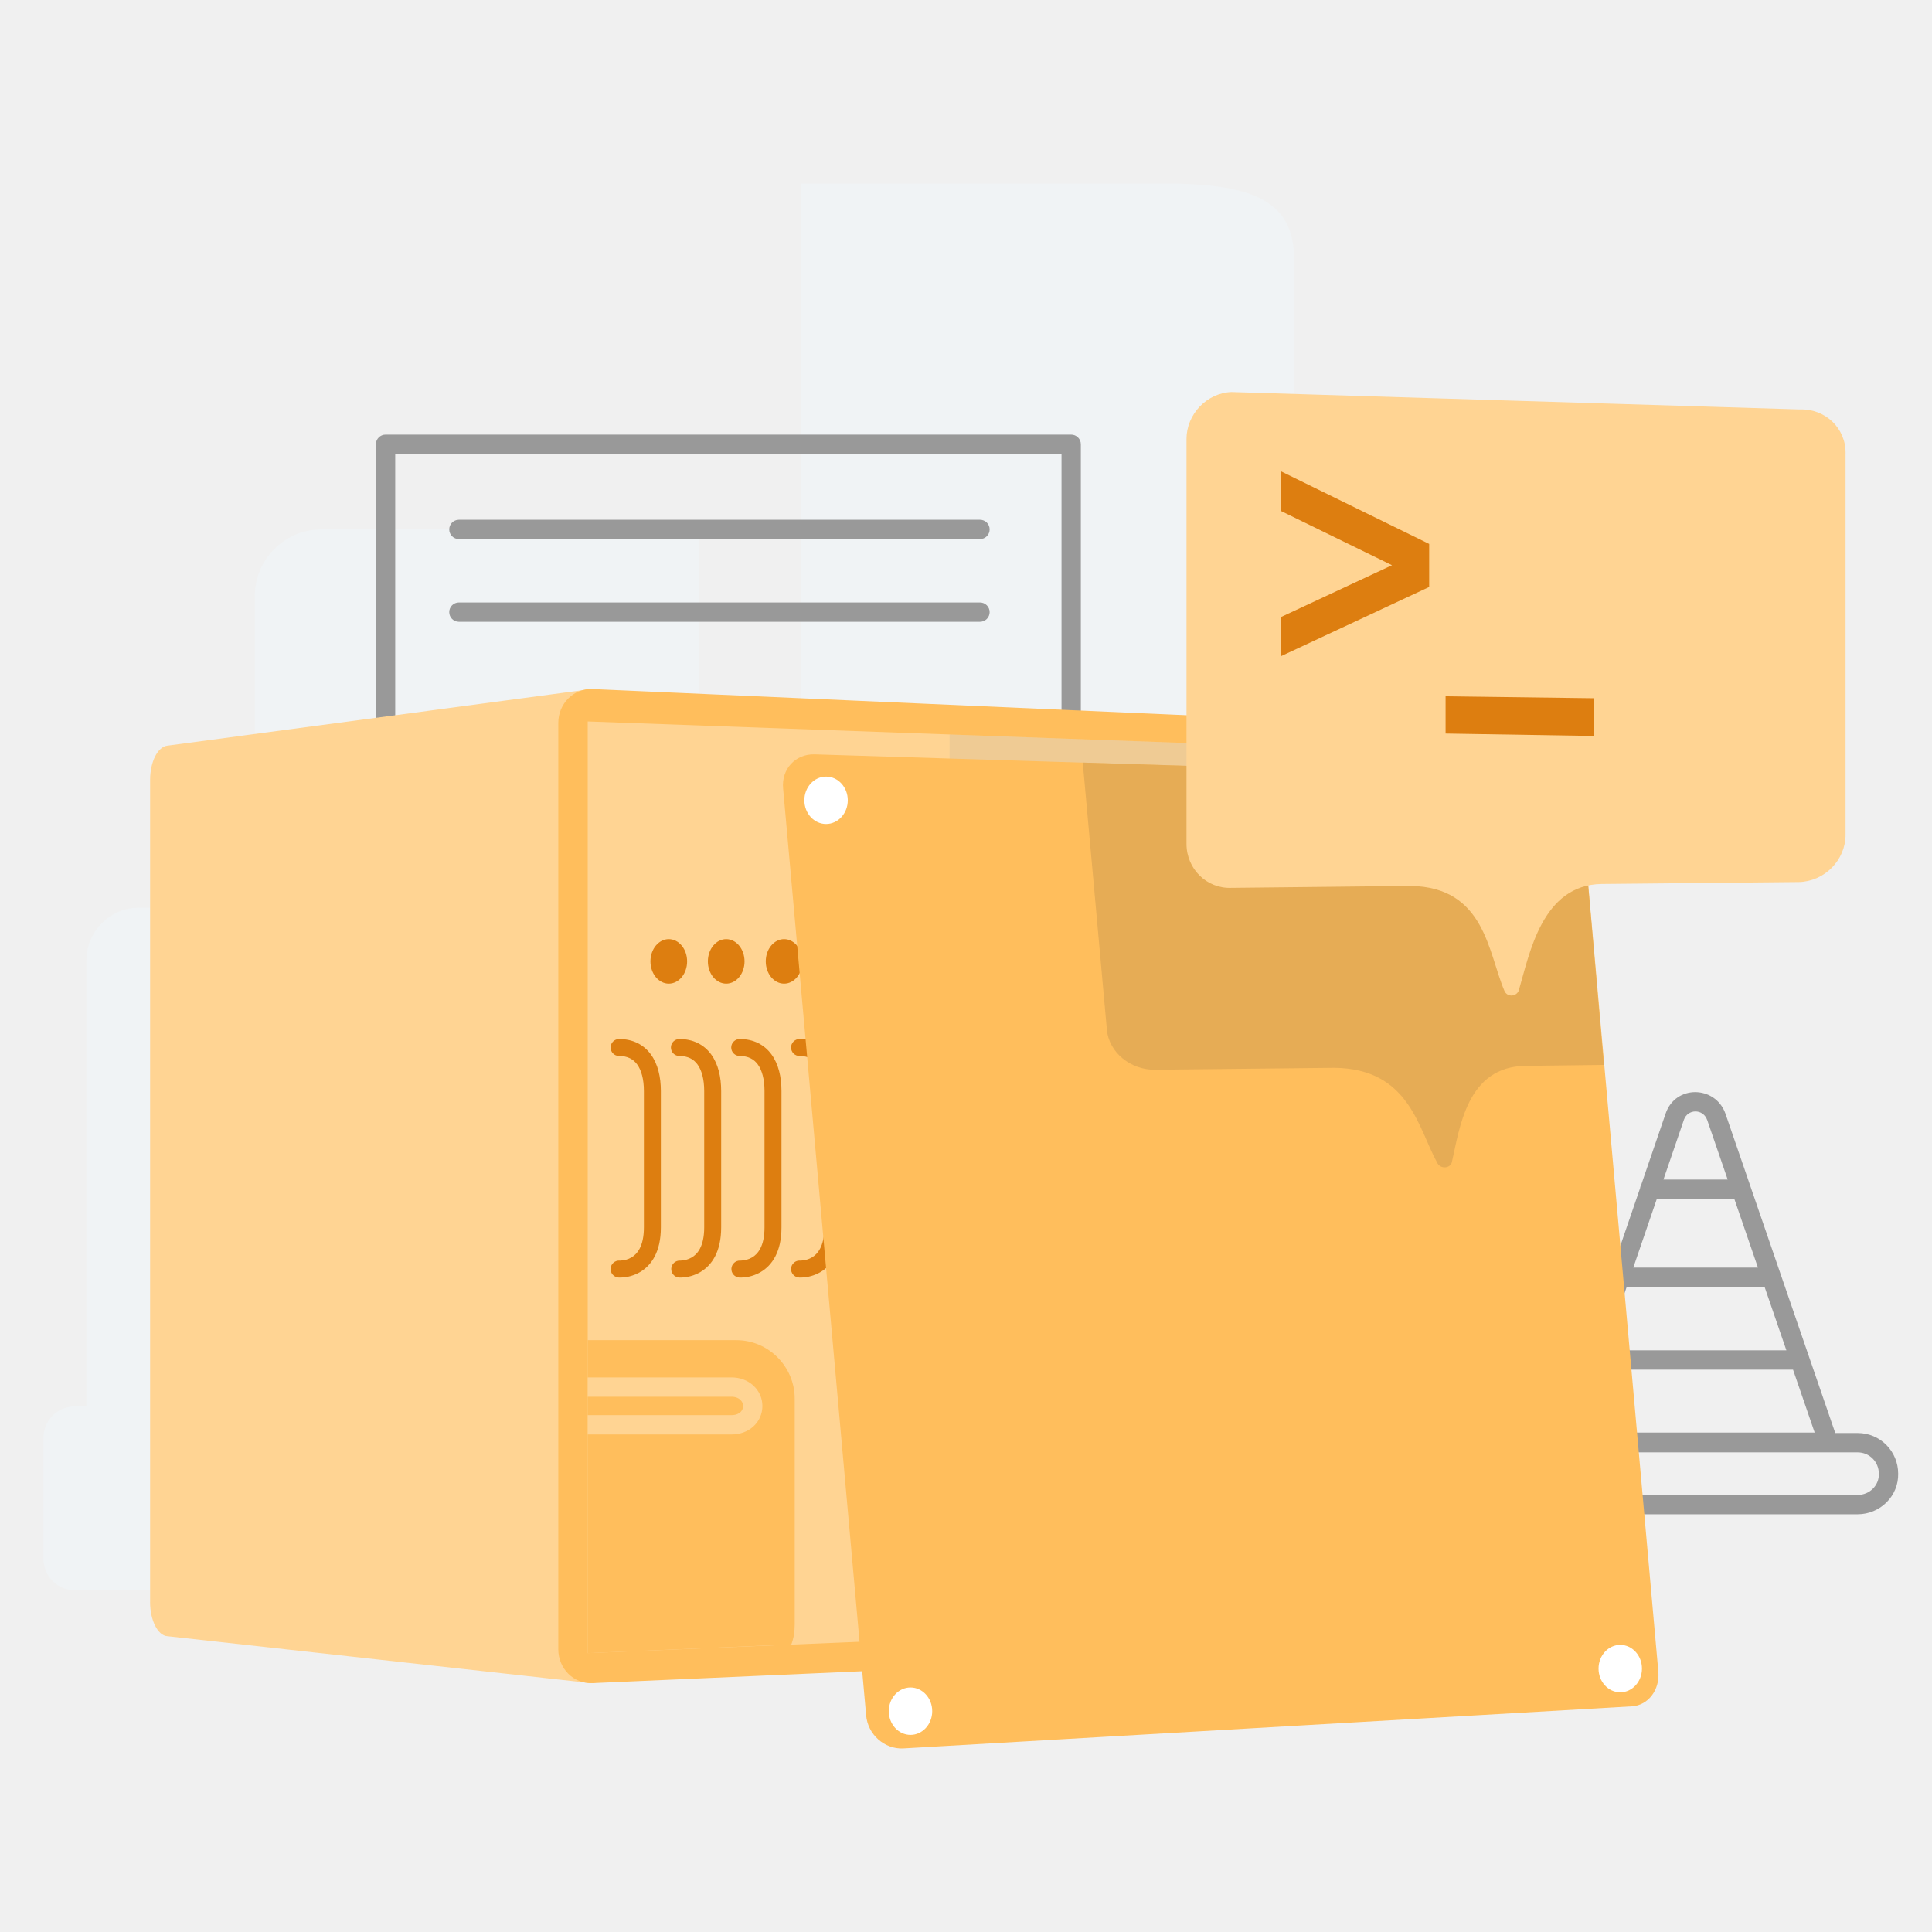
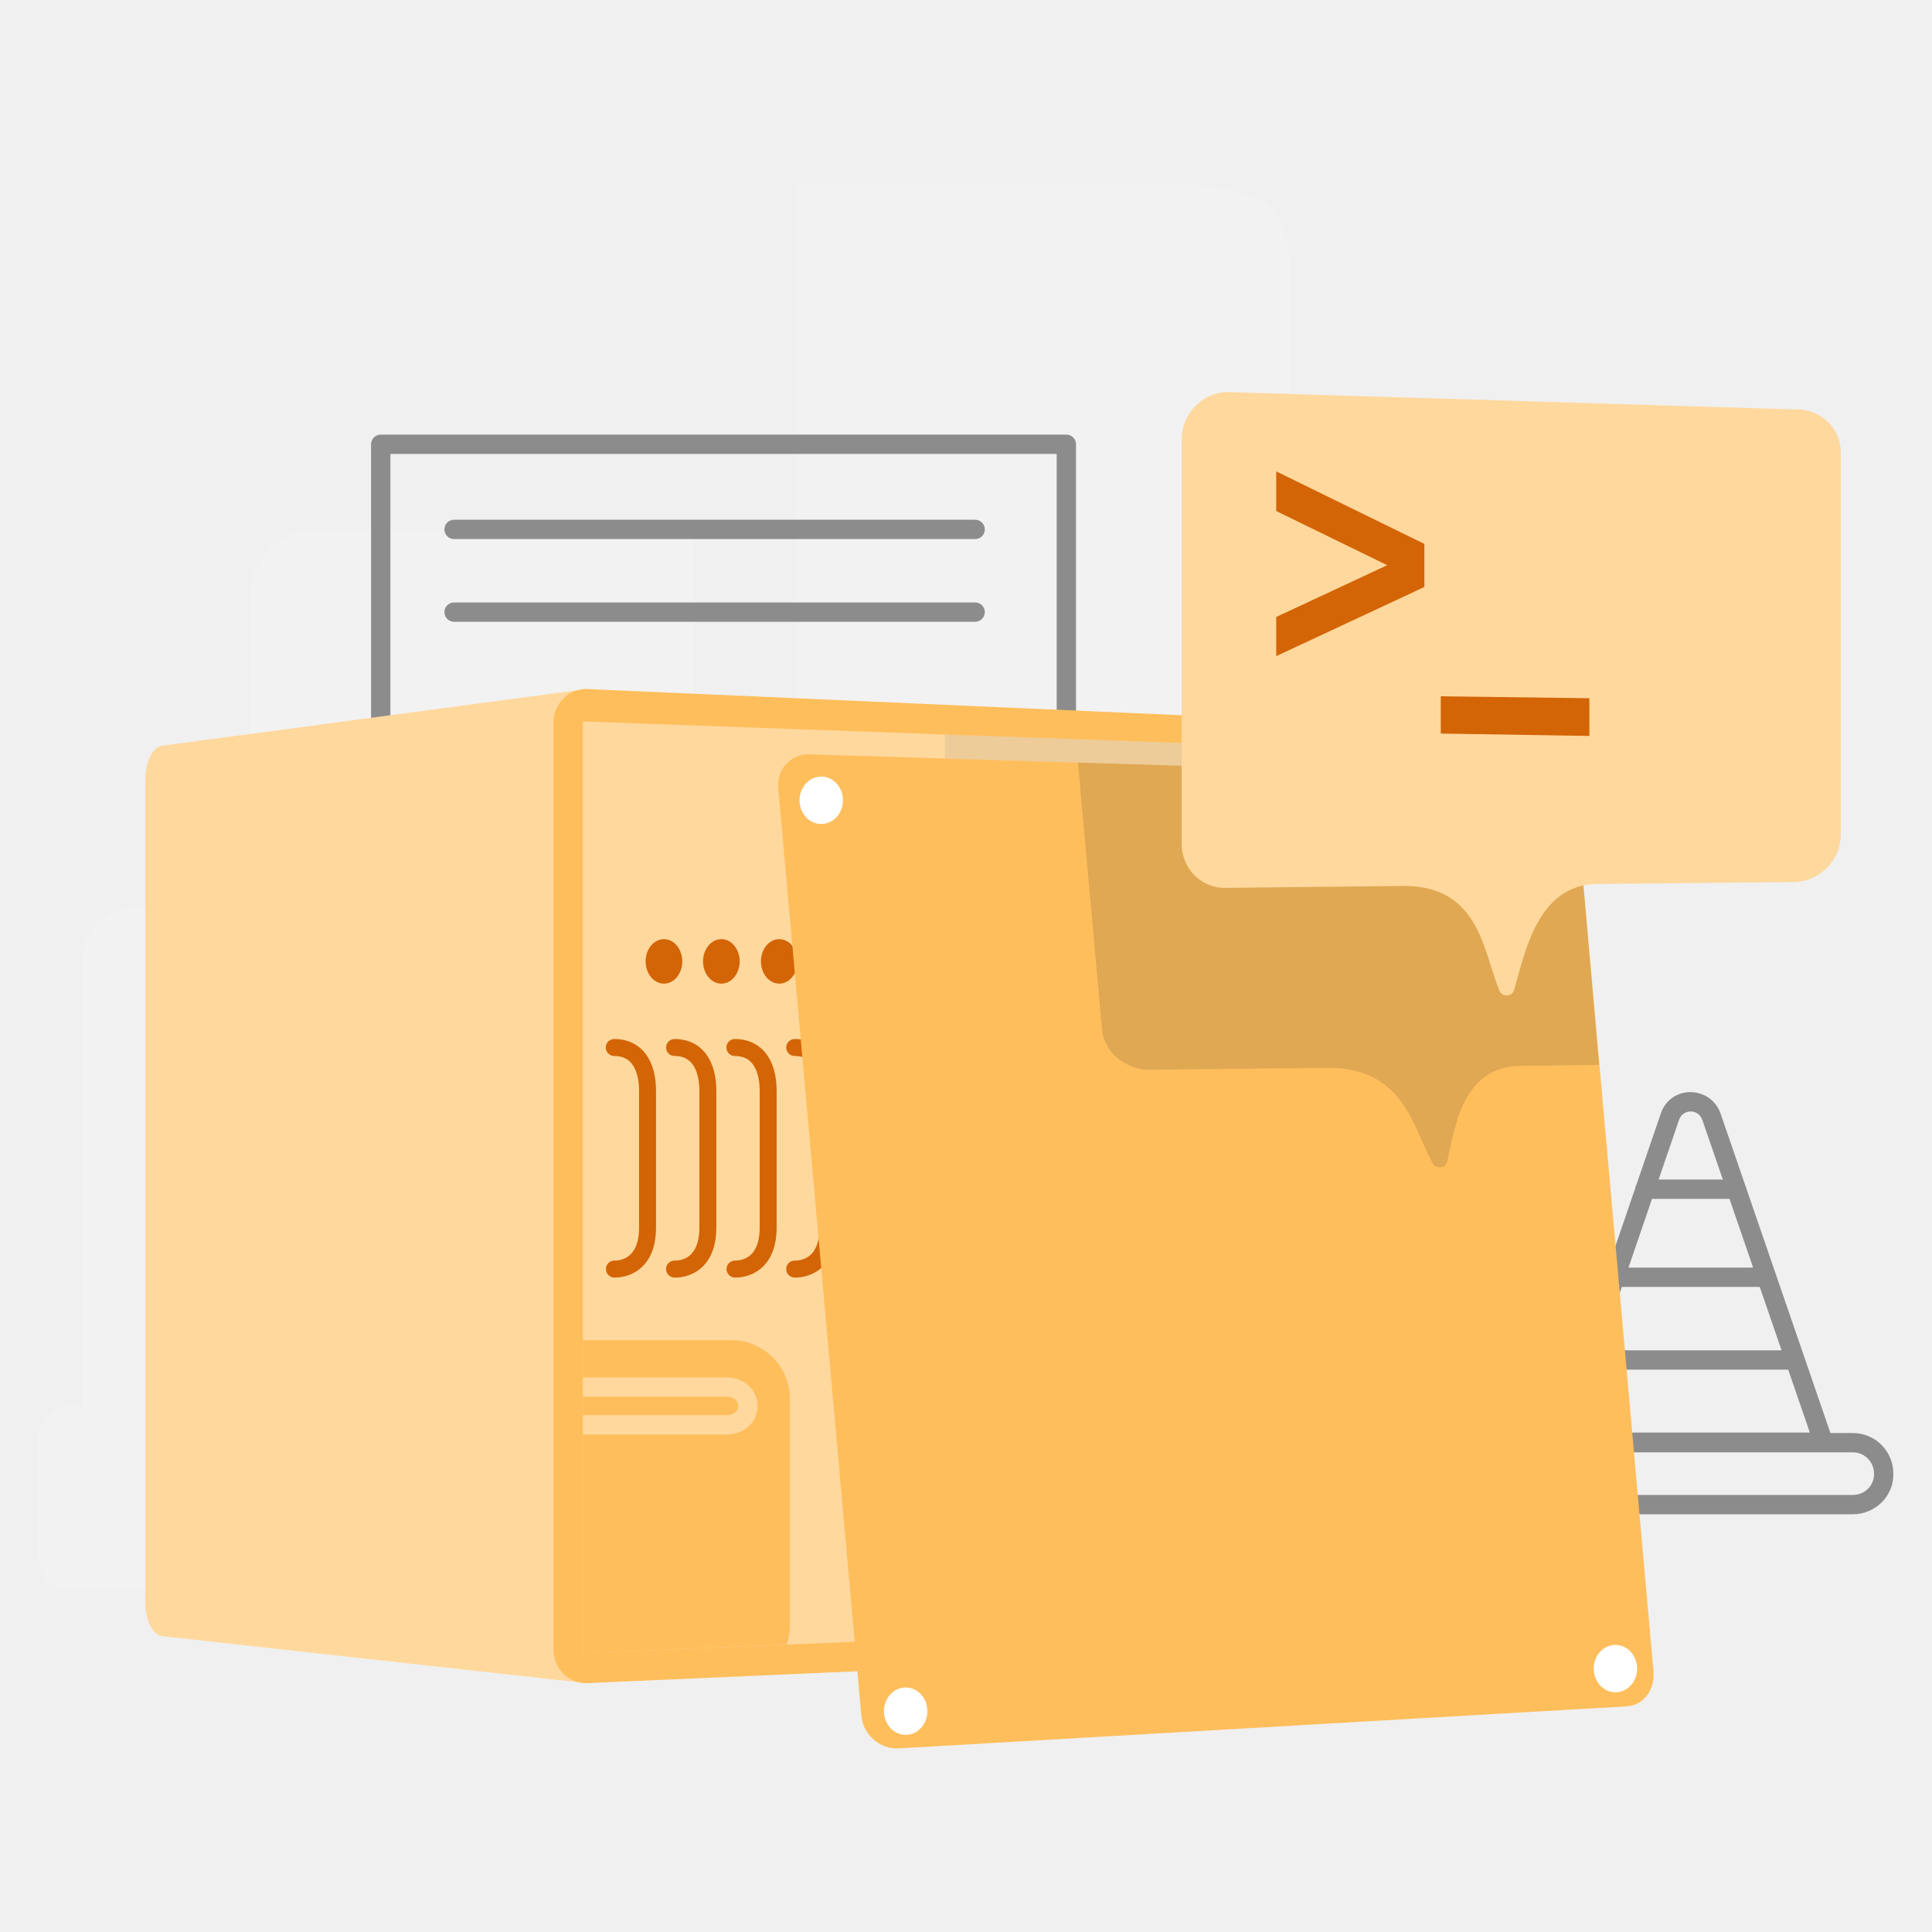
<svg xmlns="http://www.w3.org/2000/svg" width="400" height="400" fill="none" viewBox="0 0 400 400">
-   <path fill="#F0F3F5" d="M241.256 38h-75.421v127.894h-21.178v-56.285H66.54c-7.593 0-13.786 6.209-13.786 13.821v64.498H28.779c-5.994 0-10.888 4.907-10.888 10.916v92.341h-2.398A6.49 6.49 0 0 0 9 297.695v25.038a6.49 6.49 0 0 0 6.493 6.51h240.148l2.097-7.412 10.19-71.508v-196.6c0-11.617-7.692-15.723-26.672-15.723" />
-   <path fill="#999" d="M390.997 305.103h-2l.001.057zm-6.393 4.41a2 2 0 0 0 0 4zm-60.936-10.918-1.892-.648a2 2 0 0 0 .265 1.81c.375.526.981.838 1.627.838zm54.842 0v2a2 2 0 0 0 1.892-2.651zm-23.175-67.403 1.891-.65-.012-.035zm-13.785 13.023a2 2 0 1 0 0 4zm18.68 4a2 2 0 0 0 0-4zm-25.074 14.228a2 2 0 1 0 0 4zm31.567 4a2 2 0 0 0 0-4zm-37.46 13.126a2 2 0 1 0 0 4zm43.254 4a2 2 0 0 0 0-4zM79.825 91.981v-2a2 2 0 0 0-2 2zm141.951 0h2a2 2 0 0 0-2-2zm0 116.577v2a2 2 0 0 0 2-2zm-141.951 0h-2a2 2 0 0 0 2 2zm15.184-100.949a2 2 0 1 0 0 4zm107.887 4a2 2 0 0 0 0-4zM95.009 124.733a2 2 0 0 0 0 4zm107.886 4a2 2 0 1 0 0-4zm181.709 180.78h-67.329v4h67.329zm-67.329 0c-2.467 0-4.393-1.984-4.393-4.41h-4c0 4.584 3.667 8.41 8.393 8.41zm-4.393-4.41a4.38 4.38 0 0 1 4.393-4.41v-4a8.38 8.38 0 0 0-8.393 8.41zm4.393-4.41h67.329v-4h-67.329zm67.329 0c2.467 0 4.393 1.984 4.393 4.41h4c0-4.585-3.667-8.41-8.393-8.41zm4.394 4.467c.067 2.329-1.875 4.353-4.394 4.353v4c4.673 0 8.526-3.786 8.393-8.467zm-44.146-74.616-23.076 67.403 3.784 1.295 23.076-67.402zm-21.184 70.051h54.842v-4h-54.842zm56.734-2.651-23.176-67.402-3.783 1.3 23.176 67.403zm-23.188-67.437c-2.116-5.798-10.329-5.934-12.363.04l3.786 1.29c.762-2.238 3.938-2.374 4.819.041zm-15.664 17.708h18.68v-4h-18.68zm18.68-4h-18.68v4h18.68zm-25.074 22.228h31.567v-4h-31.567zm31.567-4h-31.567v4h31.567zm-37.46 21.126h43.254v-4h-43.254zm43.254-4h-43.254v4h43.254zM79.825 93.981h141.951v-4H79.825zm139.951-2v116.577h4V91.981zm2 114.577H79.825v4h141.951zm-139.951 2V91.981h-4v116.577zm13.184-96.949h107.887v-4H95.009zm107.887-4H95.009v4h107.887zM95.009 128.733h107.886v-4H95.009zm107.886-4H95.009v4h107.886z" />
-   <path fill="#FFD493" d="m34.674 338.758 87.707 9.715c2.298.2 4.096-3.005 4.096-7.011V149.671c0-4.006-1.798-7.211-4.096-7.011l-87.707 11.718c-1.998.2-3.597 3.305-3.597 7.111v170.259c0 3.705 1.599 6.91 3.597 7.01" />
-   <path fill="#FFBE5C" d="m274.821 341.763-152.14 6.71c-3.896.2-7.093-3.005-7.093-7.011V149.671c0-4.006 3.197-7.211 7.093-7.011l152.14 6.71c3.396.201 6.193 3.305 6.193 7.111v178.271c0 3.706-2.797 6.911-6.193 7.011" />
-   <path fill="#FFD493" d="M121.682 149.369v192.893l152.939-6.409V154.878z" />
-   <path fill="#999" d="m196.603 339.156 78.017-3.305V154.876l-78.017-2.804z" opacity=".16" />
-   <path fill="#FFBE5C" d="M152.449 277.466h-30.768v64.798l42.156-1.803c.499-1.302.699-2.704.699-4.106v-46.771c0-6.61-5.394-12.118-12.087-12.118" />
-   <path fill="#DD7E10" d="M138.464 203.652c2.096 0 3.796-2.063 3.796-4.607s-1.7-4.607-3.796-4.607-3.796 2.062-3.796 4.607c0 2.544 1.699 4.607 3.796 4.607m11.888 0c2.096 0 3.796-2.063 3.796-4.607s-1.7-4.607-3.796-4.607-3.796 2.062-3.796 4.607c0 2.544 1.699 4.607 3.796 4.607m11.987 0c2.097 0 3.796-2.063 3.796-4.607s-1.699-4.607-3.796-4.607-3.796 2.062-3.796 4.607c0 2.544 1.7 4.607 3.796 4.607m-34.165 11.465a1.756 1.756 0 1 0 0 3.513zm.128 45.874a1.756 1.756 0 0 0-.255 3.504zm12.359-45.874a1.756 1.756 0 1 0 0 3.513zm.128 45.874a1.758 1.758 0 0 0-.255 3.504zm12.359-45.874a1.756 1.756 0 1 0 0 3.513zm.127 45.874a1.757 1.757 0 0 0-.254 3.504zm12.261-45.874a1.756 1.756 0 1 0 0 3.513zm.127 45.874a1.756 1.756 0 0 0-.255 3.504zm-37.489-42.361c1.776 0 2.954.664 3.75 1.756.852 1.17 1.387 3.01 1.387 5.501h3.513c0-2.917-.615-5.584-2.06-7.569-1.502-2.062-3.77-3.201-6.59-3.201zm5.137 7.257v28.243h3.513v-28.243zm0 28.243c0 4.038-1.478 5.561-2.581 6.21a4.84 4.84 0 0 1-2.298.651h-.13l-.018-.001h.004l.006.001h.006c.001 0 .002 0-.126 1.752-.127 1.752-.126 1.752-.125 1.752h.003l.005.001.013.001.034.001.098.004q.118.005.307.001a8.36 8.36 0 0 0 4.003-1.135c2.343-1.379 4.312-4.163 4.312-9.238zm7.35-35.5c1.776 0 2.954.664 3.75 1.756.852 1.17 1.387 3.01 1.387 5.501h3.513c0-2.917-.615-5.584-2.06-7.569-1.502-2.062-3.77-3.201-6.59-3.201zm5.137 7.257v28.243h3.513v-28.243zm0 28.243c0 4.038-1.478 5.561-2.581 6.21a4.84 4.84 0 0 1-2.298.651h-.13l-.018-.001h.004l.006.001h.005c.002 0 .003 0-.125 1.752-.127 1.752-.126 1.752-.125 1.752h.003l.005.001.013.001.034.001.098.004q.117.005.307.001a8.36 8.36 0 0 0 4.003-1.135c2.343-1.379 4.312-4.163 4.312-9.238zm7.35-35.5c1.776 0 2.954.664 3.75 1.756.852 1.17 1.386 3.01 1.386 5.501h3.513c0-2.917-.614-5.584-2.059-7.569-1.502-2.062-3.77-3.201-6.59-3.201zm5.136 7.257v28.243h3.513v-28.243zm0 28.243c0 4.038-1.477 5.561-2.58 6.21a4.84 4.84 0 0 1-2.298.651h-.13l-.018-.001h.004l.006.001h.005c.001 0 .002 0-.125 1.752s-.126 1.752-.125 1.752h.003l.005.001.013.001.034.001.097.004q.118.005.308.001a8.35 8.35 0 0 0 4.002-1.135c2.344-1.379 4.312-4.163 4.312-9.238zm7.252-35.5c1.775 0 2.954.664 3.749 1.756.853 1.17 1.387 3.01 1.387 5.501h3.513c0-2.917-.615-5.584-2.06-7.569-1.502-2.062-3.77-3.201-6.589-3.201zm5.136 7.257v28.243h3.513v-28.243zm0 28.243c0 4.038-1.478 5.561-2.581 6.21a4.8 4.8 0 0 1-1.735.601 5 5 0 0 1-.563.05h-.13l-.018-.001h.005l.005.001h.006c.001 0 .002 0-.125 1.752-.128 1.752-.127 1.752-.125 1.752h.002l.006.001.013.001.033.001.098.004q.118.005.307.001a8.36 8.36 0 0 0 4.003-1.135c2.343-1.379 4.312-4.163 4.312-9.238z" />
-   <path fill="#FFBE5C" d="m337.854 353.278-150.842 8.713c-3.896.2-7.392-2.905-7.692-6.911l-17.181-191.791c-.4-4.006 2.497-7.211 6.493-7.111l152.04 4.707c3.396.1 6.493 3.205 6.793 7.011l15.883 178.271c.3 3.705-2.098 6.91-5.494 7.111" />
-   <path fill="#fff" d="M171.029 170.6c2.483 0 4.495-2.197 4.495-4.908 0-2.71-2.012-4.907-4.495-4.907s-4.495 2.197-4.495 4.907 2.012 4.908 4.495 4.908" />
-   <path fill="#FFD493" d="M319.973 174.304c2.482 0 4.495-2.197 4.495-4.907s-2.013-4.908-4.495-4.908-4.495 2.197-4.495 4.908c0 2.71 2.012 4.907 4.495 4.907" />
-   <path fill="#fff" d="M188.51 359.187c2.483 0 4.496-2.198 4.496-4.908s-2.013-4.907-4.496-4.907c-2.482 0-4.495 2.197-4.495 4.907s2.013 4.908 4.495 4.908m146.946-8.814c2.483 0 4.496-2.197 4.496-4.907s-2.013-4.908-4.496-4.908c-2.482 0-4.495 2.197-4.495 4.908 0 2.71 2.013 4.907 4.495 4.907" />
-   <path fill="#DCA553" fill-opacity=".7" d="M327.465 167.896c-.3-3.706-3.397-6.911-6.793-7.011l-96.499-3.004 4.995 55.284c.4 4.707 4.895 8.412 10.089 8.312l37.061-.4c15.484.2 17.282 12.519 21.278 19.73.699 1.302 2.697 1.101 2.997-.201 1.598-6.81 2.997-19.83 15.284-19.93l16.183-.2z" />
-   <path stroke="#FFD493" stroke-linejoin="round" stroke-width="4" d="M121.682 287.179h29.768c2.597 0 4.396 1.803 4.396 3.906 0 2.203-1.799 3.906-4.396 3.906h-29.768" />
-   <path fill="#FFD493" d="m372.617 84.773-117.676-3.606c-5.095.2-9.29 4.607-9.29 9.715v83.827c0 5.208 4.195 9.315 9.29 9.114l37.061-.4c15.483.2 16.083 13.821 19.479 21.733.6 1.402 2.598 1.202 2.997-.201 2.198-7.511 4.795-21.733 17.082-21.933l40.857-.401c5.295-.1 9.69-4.506 9.69-9.814v-78.92c.1-5.208-4.196-9.315-9.49-9.114" />
-   <path fill="#DD7E10" fill-rule="evenodd" d="m288.206 117.02-22.976 10.716v8.113l30.668-14.322v-8.914L265.23 97.591v8.212zm41.856 27.542-30.768-.401v7.712l30.768.501z" clip-rule="evenodd" />
+   <path fill="#F2F2F2" d="M240.256 38h-75.421v127.894h-21.178v-56.285H65.54c-7.593 0-13.786 6.209-13.786 13.821v64.498H27.779c-5.994 0-10.888 4.907-10.888 10.916v92.341h-2.398A6.49 6.49 0 0 0 8 297.695v25.038a6.49 6.49 0 0 0 6.493 6.51h240.148l2.097-7.412 10.19-71.508v-196.6c0-11.617-7.692-15.723-26.672-15.723" />
+   <path fill="#8C8C8C" fill-rule="evenodd" d="M76.825 91.98a2 2 0 0 1 2-2h141.951a2 2 0 0 1 2 2v116.578a2 2 0 0 1-2 2H78.825a2 2 0 0 1-2-2zm4 2v112.578h137.951V93.981zm11.184 15.629a2 2 0 0 1 2-2h107.887a2 2 0 0 1 0 4H94.009a2 2 0 0 1-2-2m0 17.124a2 2 0 0 1 2-2h107.886a2 2 0 0 1 0 4H94.009a2 2 0 0 1-2-2M343.85 230.547c2.034-5.974 10.247-5.838 12.363-.04l.012.035 22.746 66.151h4.632c4.717 0 8.379 3.81 8.393 8.382.117 4.668-3.729 8.438-8.393 8.438h-67.329c-4.726 0-8.393-3.826-8.393-8.41a8.38 8.38 0 0 1 8.393-8.41h4.93l5.079-14.834a1.99 1.99 0 0 1 .593-1.732l5.292-15.458a2 2 0 0 1 .556-1.623l5.836-17.049c.033-.302.133-.583.284-.829zm1.896.646 1.889.647-4.237 12.375h13.299l-4.242-12.337-.005-.015c-.889-2.4-4.053-2.259-4.814-.026zm12.326 17.022H342.03l-4.871 14.228h25.806zm6.267 18.228h-28.55l-4.494 13.126h37.558zm5.889 17.126h-40.303l-4.459 13.026h49.241zm13.375 25.944c2.519 0 4.461-2.024 4.394-4.353l-.001-.057c0-2.426-1.926-4.41-4.393-4.41h-67.329a4.38 4.38 0 0 0-4.393 4.41c0 2.426 1.926 4.41 4.393 4.41z" clip-rule="evenodd" />
+   <path fill="#FFD89D" d="m33.674 338.758 87.707 9.715c2.298.2 4.096-3.004 4.096-7.011V149.671c0-4.006-1.798-7.211-4.096-7.011l-87.707 11.718c-1.998.2-3.597 3.305-3.597 7.111v170.259c0 3.705 1.599 6.91 3.597 7.01" />
+   <path fill="#FFBE5C" d="m273.821 341.763-152.14 6.71c-3.896.2-7.093-3.004-7.093-7.011V149.671c0-4.006 3.197-7.211 7.093-7.011l152.14 6.71c3.396.201 6.193 3.305 6.193 7.111v178.271c0 3.706-2.797 6.911-6.193 7.011" />
+   <path fill="#FFD89D" d="M120.682 149.369v192.893l152.939-6.409V154.878z" />
+   <path fill="#8C8C8C" d="m195.603 339.157 78.017-3.305V154.877l-78.017-2.805z" opacity=".16" />
+   <path fill="#FFBE5C" d="M151.449 277.465h-30.768v64.799l42.156-1.803c.499-1.302.699-2.704.699-4.106v-46.771c0-6.61-5.394-12.119-12.087-12.119" />
+   <path fill="#D36507" d="M137.464 203.652c2.096 0 3.796-2.063 3.796-4.607s-1.7-4.607-3.796-4.607-3.796 2.062-3.796 4.607c0 2.544 1.699 4.607 3.796 4.607m11.888 0c2.096 0 3.796-2.063 3.796-4.607s-1.7-4.607-3.796-4.607-3.796 2.062-3.796 4.607c0 2.544 1.699 4.607 3.796 4.607m11.987 0c2.097 0 3.796-2.063 3.796-4.607s-1.699-4.607-3.796-4.607-3.796 2.062-3.796 4.607c0 2.544 1.7 4.607 3.796 4.607" />
+   <path fill="#D36507" fill-rule="evenodd" d="M125.418 216.874c0-.97.786-1.757 1.757-1.757 2.819 0 5.087 1.139 6.589 3.201 1.445 1.985 2.06 4.652 2.06 7.569v28.243c0 5.076-1.969 7.859-4.312 9.238a8.36 8.36 0 0 1-4.31 1.135l-.098-.004-.033-.002-.013-.001h-.006l-.002-.001c-.002 0-.003 0 .125-1.752l-.128 1.752a1.757 1.757 0 0 1 .239-3.505l.016.001h.13a4.84 4.84 0 0 0 2.298-.65c1.103-.649 2.581-2.172 2.581-6.211v-28.243c0-2.491-.535-4.33-1.387-5.5-.795-1.093-1.974-1.757-3.749-1.757a1.756 1.756 0 0 1-1.757-1.756m12.487 0c0-.97.786-1.757 1.756-1.757 2.82 0 5.088 1.139 6.59 3.201 1.445 1.985 2.06 4.652 2.06 7.569v28.243c0 5.076-1.969 7.859-4.312 9.238a8.36 8.36 0 0 1-4.31 1.135l-.098-.004-.034-.002-.012-.001h-.006l-.002-.001c-.002 0-.003 0 .124-1.752l-.127 1.752a1.756 1.756 0 0 1 .239-3.505l.016.001h.13a4.84 4.84 0 0 0 2.298-.65c1.103-.649 2.581-2.172 2.581-6.211v-28.243c0-2.491-.535-4.33-1.387-5.5-.796-1.093-1.974-1.757-3.75-1.757-.97 0-1.756-.786-1.756-1.756m12.487 0c0-.97.786-1.757 1.756-1.757 2.82 0 5.088 1.139 6.59 3.201 1.445 1.985 2.06 4.652 2.06 7.569v28.243c0 5.076-1.969 7.859-4.312 9.238a8.36 8.36 0 0 1-4.31 1.135l-.098-.004-.034-.002-.013-.001h-.005l-.003-.001c-.001 0-.002 0 .125-1.752l-.127 1.752a1.757 1.757 0 0 1 .238-3.505l.017.001h.13a4.84 4.84 0 0 0 2.298-.65c1.103-.649 2.581-2.172 2.581-6.211v-28.243c0-2.491-.535-4.33-1.387-5.5-.796-1.093-1.974-1.757-3.75-1.757-.97 0-1.756-.786-1.756-1.756m12.387 0c0-.97.787-1.757 1.757-1.757 2.82 0 5.087 1.139 6.589 3.201 1.445 1.985 2.06 4.652 2.06 7.569v28.243c0 5.076-1.969 7.859-4.312 9.238a8.35 8.35 0 0 1-4.31 1.135l-.098-.004-.033-.002-.013-.001h-.006l-.002-.001c-.001 0-.003 0 .125-1.752l-.128 1.752a1.756 1.756 0 0 1 .239-3.505l.016.001h.131a4.84 4.84 0 0 0 2.297-.65c1.103-.649 2.581-2.172 2.581-6.211v-28.243c0-2.491-.534-4.33-1.387-5.5-.795-1.093-1.974-1.757-3.749-1.757-.97 0-1.757-.786-1.757-1.756" clip-rule="evenodd" />
+   <path fill="#FFBE5C" d="m336.854 353.278-150.842 8.713c-3.896.2-7.392-2.905-7.692-6.911l-17.182-191.791c-.399-4.006 2.498-7.211 6.494-7.111l152.04 4.707c3.396.1 6.493 3.205 6.793 7.011l15.883 178.271c.3 3.705-2.098 6.91-5.494 7.111" />
+   <path fill="#FFF" d="M170.029 170.6c2.482 0 4.495-2.197 4.495-4.907s-2.013-4.908-4.495-4.908-4.496 2.197-4.496 4.908c0 2.71 2.013 4.907 4.496 4.907" />
+   <path fill="#FFD89D" d="M318.973 174.304c2.482 0 4.495-2.197 4.495-4.907s-2.013-4.908-4.495-4.908-4.495 2.197-4.495 4.908c0 2.71 2.012 4.907 4.495 4.907" />
+   <path fill="#FFF" d="M187.51 359.187c2.483 0 4.496-2.197 4.496-4.907s-2.013-4.908-4.496-4.908c-2.482 0-4.495 2.197-4.495 4.908 0 2.71 2.013 4.907 4.495 4.907m146.946-8.813c2.483 0 4.495-2.198 4.495-4.908s-2.012-4.907-4.495-4.907-4.495 2.197-4.495 4.907 2.013 4.908 4.495 4.908" />
+   <path fill="#D39E50" d="M326.464 167.896c-.299-3.706-3.396-6.91-6.792-7.011l-96.499-3.004 4.995 55.284c.399 4.707 4.895 8.413 10.089 8.313l37.061-.401c15.484.2 17.282 12.519 21.278 19.73.699 1.302 2.697 1.102 2.997-.2 1.598-6.811 2.997-19.831 15.284-19.931l16.183-.2z" opacity=".7" />
+   <path fill="#FFD89D" fill-rule="evenodd" d="M150.45 289.179h-29.768v-4h29.768c3.546 0 6.396 2.548 6.396 5.906 0 3.49-2.885 5.906-6.396 5.906h-29.768v-4h29.768c1.684 0 2.396-.99 2.396-1.906 0-.849-.746-1.906-2.396-1.906" clip-rule="evenodd" />
+   <path fill="#FFD89D" d="m371.617 84.773-117.676-3.606c-5.095.2-9.29 4.607-9.29 9.715v83.827c0 5.208 4.195 9.314 9.29 9.114l37.061-.401c15.484.201 16.083 13.821 19.479 21.733.6 1.403 2.598 1.202 2.997-.2 2.198-7.511 4.795-21.733 17.082-21.933l40.857-.401c5.295-.1 9.69-4.507 9.69-9.815v-78.92c.1-5.208-4.195-9.314-9.49-9.114" />
+   <path fill="#D36507" fill-rule="evenodd" d="m287.206 117.02-22.976 10.717v8.112l30.668-14.322v-8.913L264.23 97.591v8.212zm41.856 27.542-30.768-.4v7.711l30.768.501z" clip-rule="evenodd" />
</svg>
